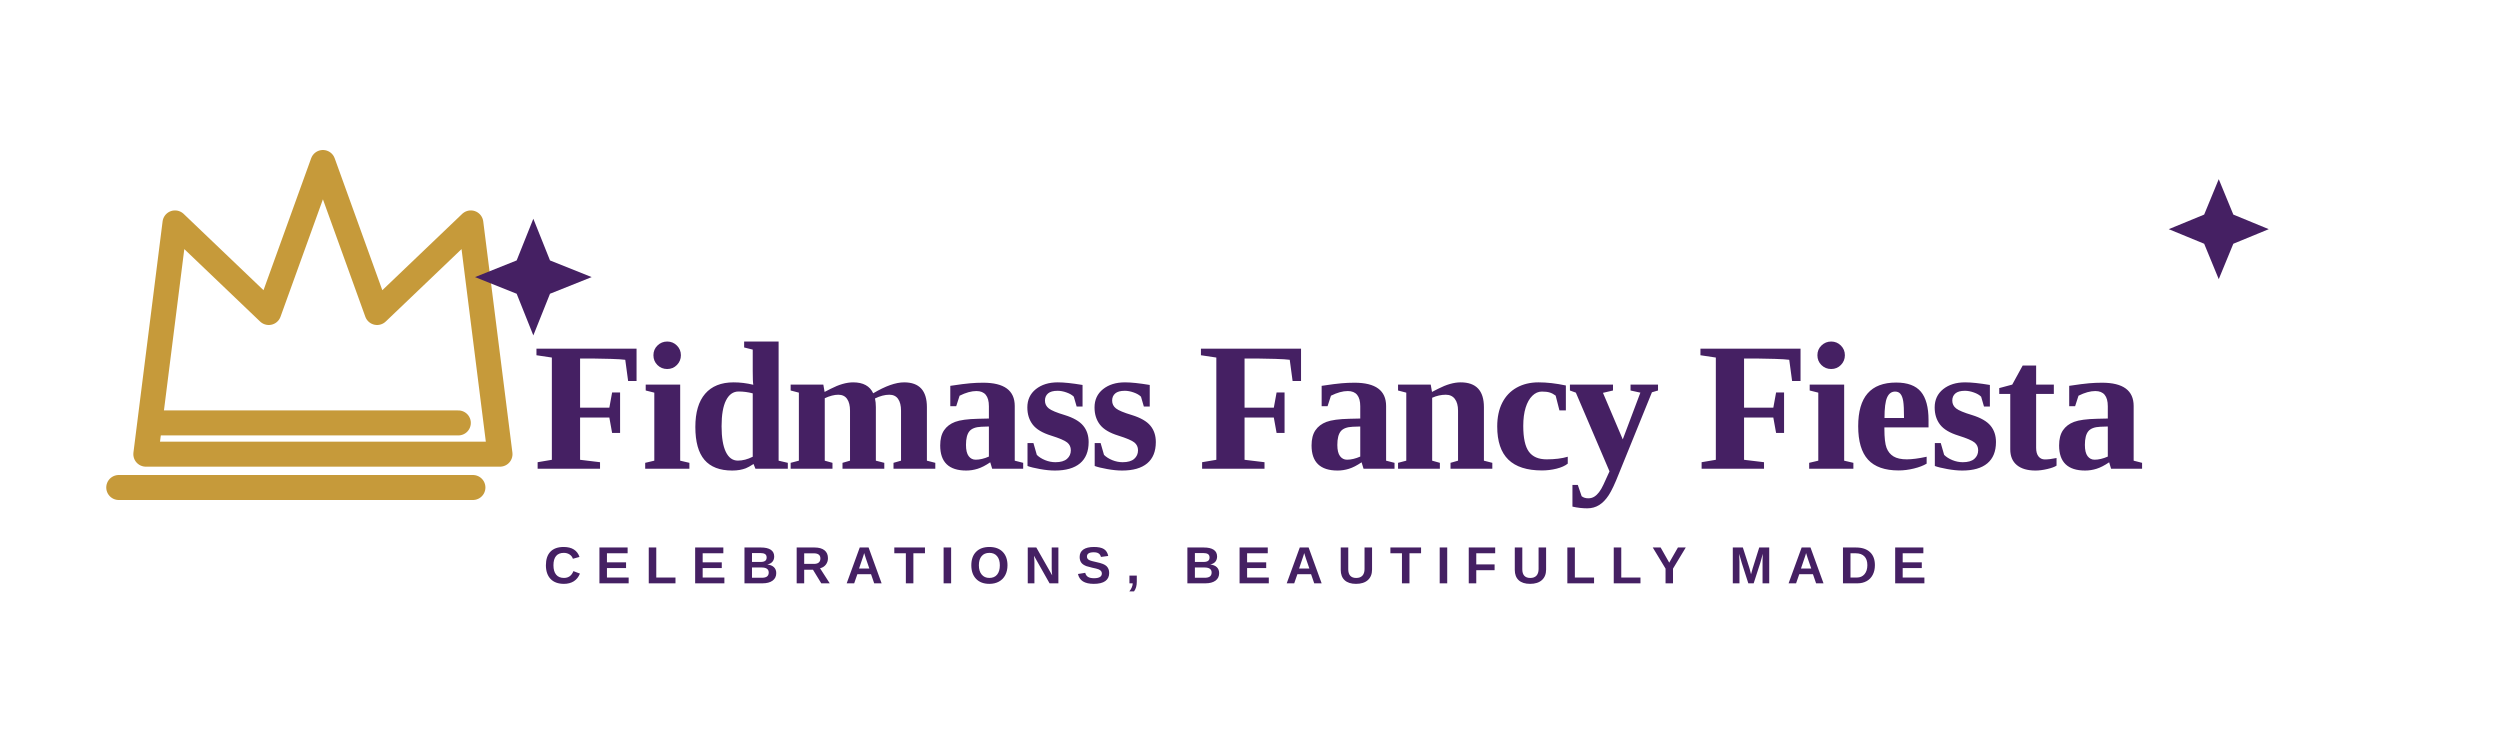
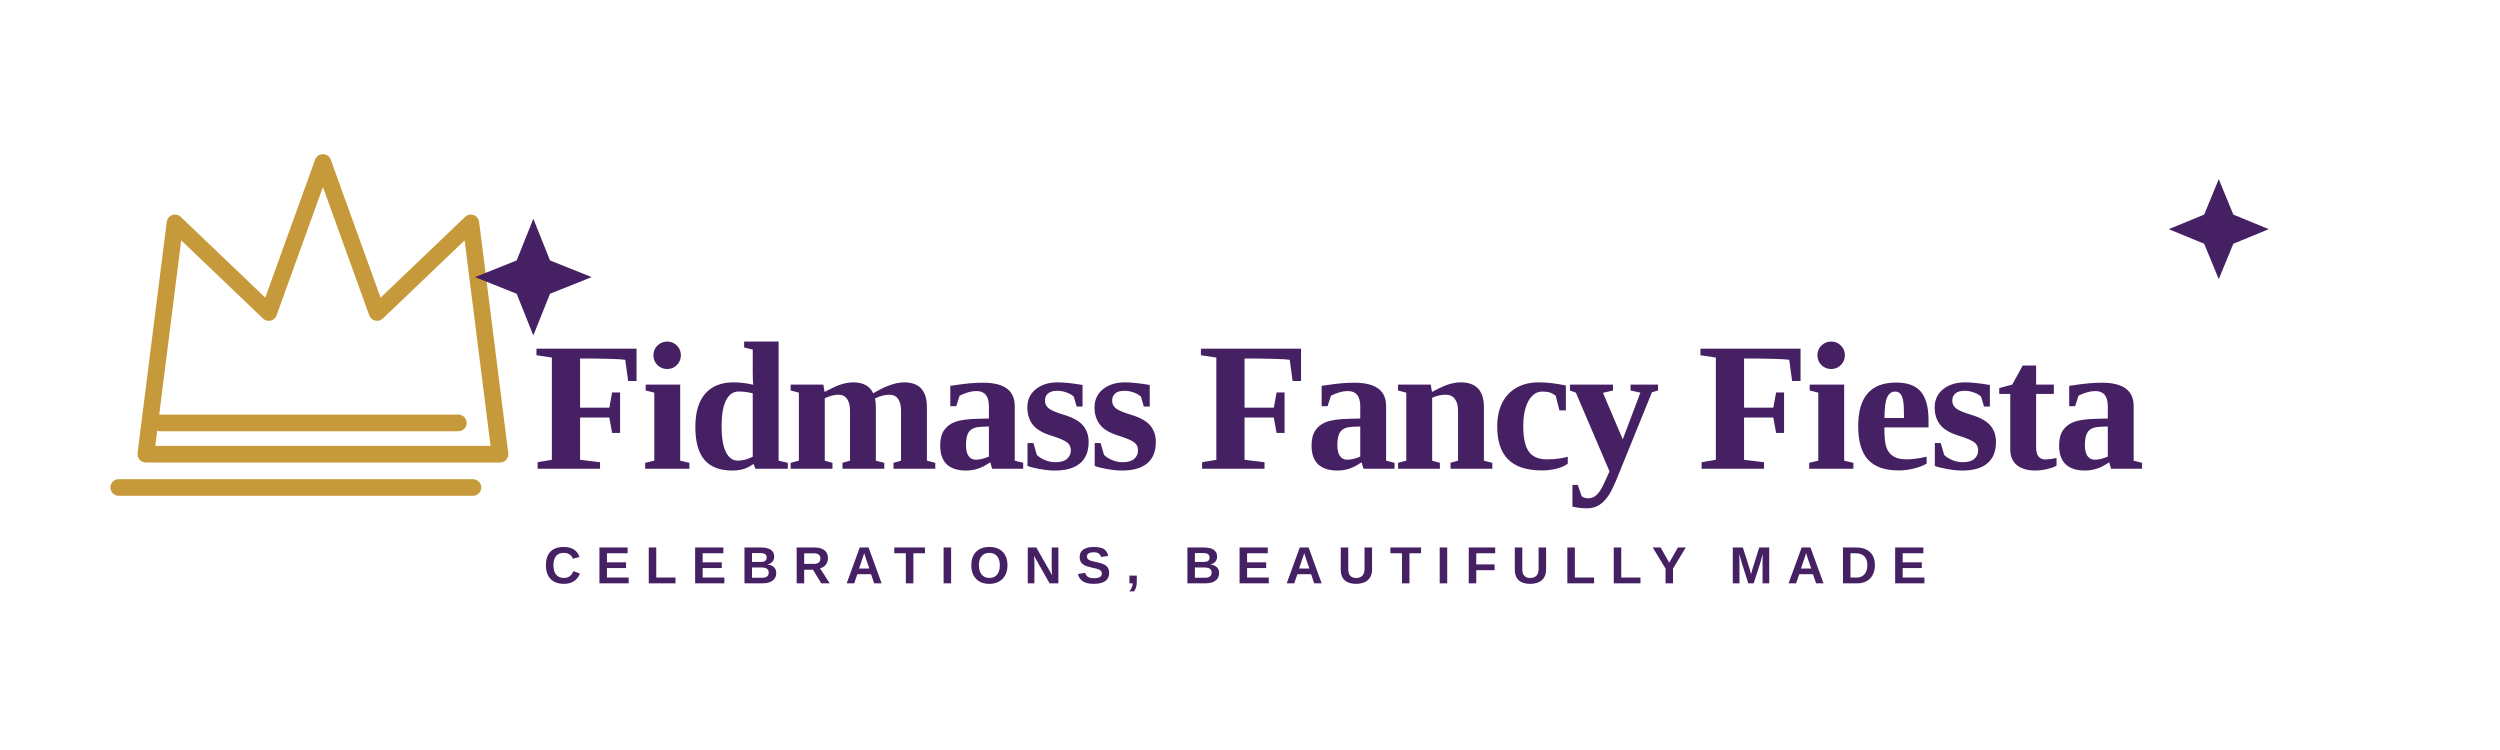
<svg xmlns="http://www.w3.org/2000/svg" viewBox="0 0 1200 360" role="img" aria-labelledby="title desc">
  <rect width="1200" height="360" fill="none" />
-   <g fill="none" stroke="#C69A3A" stroke-width="12" stroke-linecap="round" stroke-linejoin="round">
+   <g fill="none" stroke="#C69A3A" stroke-width="8" stroke-linecap="round" stroke-linejoin="round">
    <path d="M57 234h170M70 218l14-111 45 43 26-72 26 72 45-43 14 111z" />
    <path d="M77 203h143" />
  </g>
  <g fill="#452063">
    <path d="M256 105l8 20 20 8-20 8-8 20-8-20-20-8 20-8z" />
    <path d="M1065 86l7 17 17 7-17 7-7 17-7-17-17-7 17-7z" />
    <text x="256" y="225" font-family="Georgia, 'Times New Roman', serif" font-size="88" font-weight="700" letter-spacing="-2">Fidmass Fancy Fiesta</text>
    <text x="261" y="280" font-family="Arial, Helvetica, sans-serif" font-size="25" font-weight="700" letter-spacing="7">CELEBRATIONS, BEAUTIFULLY MADE</text>
  </g>
</svg>
